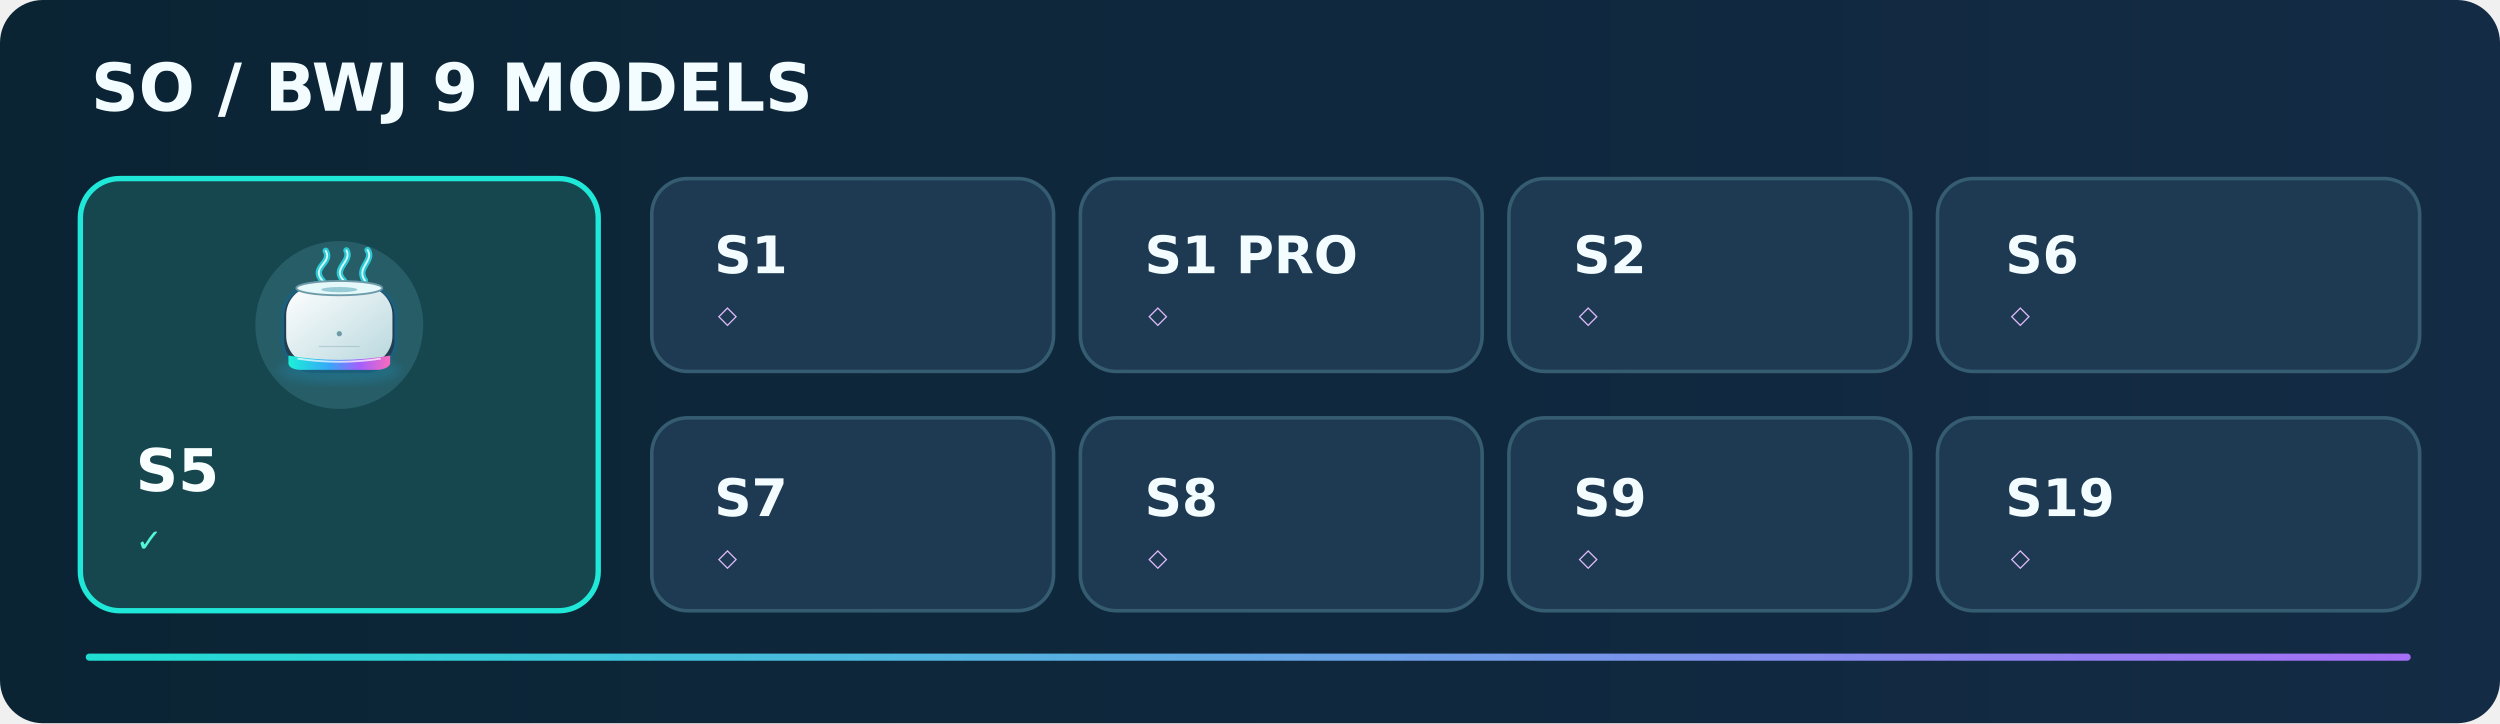
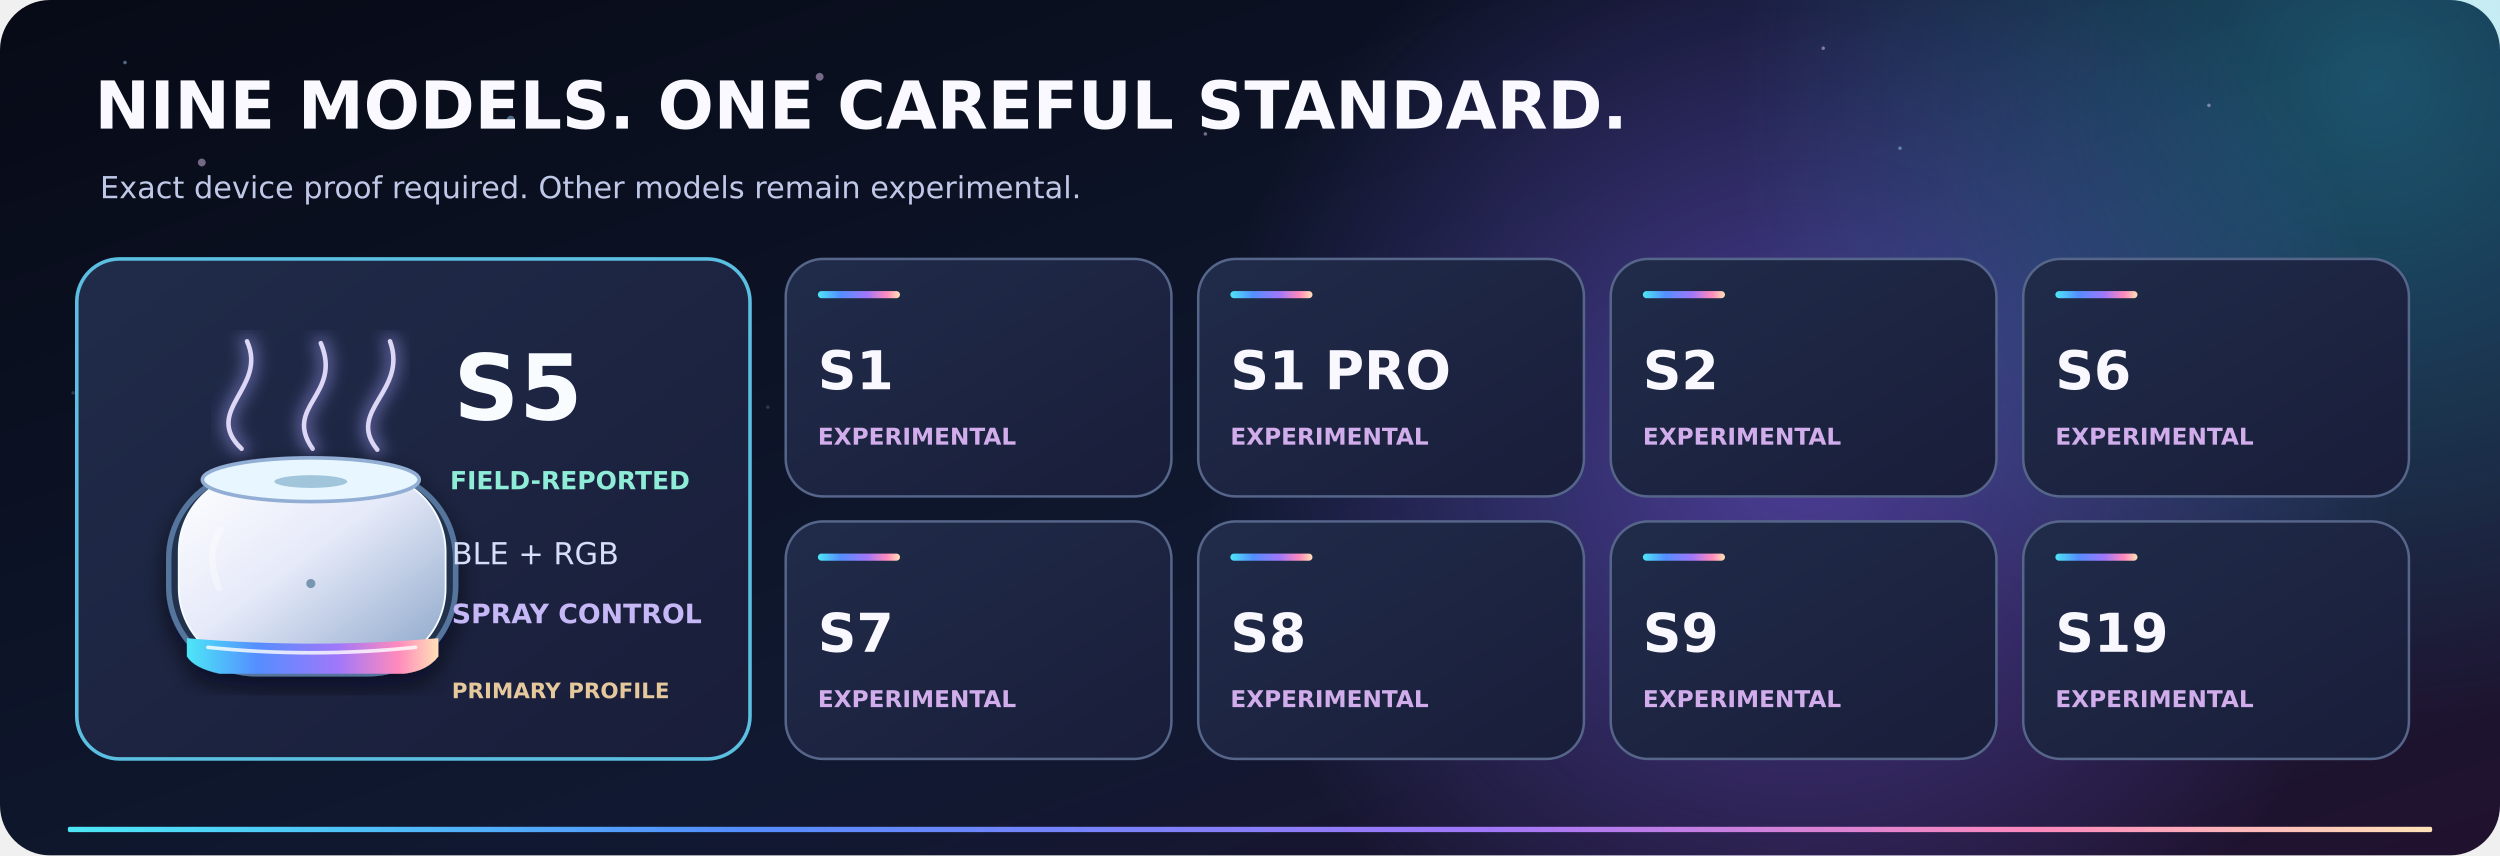
- <svg xmlns="http://www.w3.org/2000/svg" viewBox="0 0 1400 405" role="img" aria-label="Model profiles: S5 field-tested and eight experimental models">
+ <svg xmlns="http://www.w3.org/2000/svg" width="1400" height="479" viewBox="0 0 1400 479" role="img" aria-label="SO family compatibility: S5 field-reported and eight experimental models">
  <defs>
-     <linearGradient id="a" x1="0" x2="1">
-       <stop stop-color="#0A2434" />
-       <stop offset="1" stop-color="#142B45" />
+     <linearGradient id="bg" x1="0" y1="0" x2="1" y2="1">
+       <stop stop-color="#070A16" />
+       <stop offset=".6" stop-color="#101931" />
+       <stop offset="1" stop-color="#21122F" />
    </linearGradient>
-     <linearGradient id="l" x1="0" x2="1">
-       <stop stop-color="#1FDED2" />
-       <stop offset="1" stop-color="#A66EF6" />
+     <linearGradient id="metal" x1="0" y1="0" x2="1" y2="1">
+       <stop stop-color="#FFFFFF" />
+       <stop offset=".45" stop-color="#E6EAF9" />
+       <stop offset="1" stop-color="#89A4C8" />
    </linearGradient>
+     <linearGradient id="aura" x1="0" y1="0" x2="1" y2="0">
+       <stop stop-color="#4DE6F6" />
+       <stop offset=".28" stop-color="#548EFF" />
+       <stop offset=".6" stop-color="#A077FA" />
+       <stop offset=".84" stop-color="#FF8ABC" />
+       <stop offset="1" stop-color="#FFE0B7" />
+     </linearGradient>
+     <linearGradient id="gold" x1="0" y1="0" x2="1" y2="0">
+       <stop stop-color="#B28756" />
+       <stop offset=".55" stop-color="#FFE8BB" />
+       <stop offset="1" stop-color="#CAA178" />
+     </linearGradient>
+     <radialGradient id="halo">
+       <stop stop-color="#8764FE" stop-opacity=".50" />
+       <stop offset="1" stop-color="#8764FE" stop-opacity="0" />
+     </radialGradient>
+     <radialGradient id="blue">
+       <stop stop-color="#3BDDFD" stop-opacity=".30" />
+       <stop offset="1" stop-color="#3BDDFD" stop-opacity="0" />
+     </radialGradient>
+     <linearGradient id="panel" x1="0" y1="0" x2="1" y2="1">
+       <stop stop-color="#202C4A" />
+       <stop offset="1" stop-color="#191D39" />
+     </linearGradient>
+     <filter id="glow">
+       <feGaussianBlur stdDeviation="8" />
+     </filter>
+     <filter id="shadow">
+       <feDropShadow dx="0" dy="12" stdDeviation="13" flood-color="#020512" flood-opacity=".65" />
+     </filter>
  </defs>
-   <rect width="1400" height="405" rx="24" fill="url(#a)" />
-   <text x="51" y="62" fill="#F3FDFF" font-family="DejaVu Sans,sans-serif" font-size="37" font-weight="700">SO / BWJ    9  MODELS</text>
-   <g font-family="DejaVu Sans,sans-serif">
-     <rect x="45" y="100" width="290" height="242" rx="22" fill="#16464E" stroke="#20E8D8" stroke-width="3" />
-     <circle cx="190" cy="182" r="47" fill="#265D67" />
-     <g transform="translate(136 124) scale(.211)">
-       <defs>
-         <linearGradient id="body" x1="0" y1="0" x2="1" y2="1">
-           <stop stop-color="#FFF" />
-           <stop offset="1" stop-color="#B7D7DD" />
-         </linearGradient>
-         <linearGradient id="ring" x1="0" y1="0" x2="1" y2="0">
-           <stop stop-color="#1BF0D7" />
-           <stop offset=".4" stop-color="#37A7F8" />
-           <stop offset=".7" stop-color="#A45FFF" />
-           <stop offset="1" stop-color="#F76BBB" />
-         </linearGradient>
-         <filter id="shadow">
-           <feGaussianBlur stdDeviation="12" />
-         </filter>
-       </defs>
-       <g fill="none" stroke-linecap="round" stroke-linejoin="round">
-         <path d="M212 158c-34-37 27-47 8-80m48 79c-33-32 23-50 7-80m49 80c-25-34 26-53 7-81" stroke="#29C9D4" stroke-width="17" />
-         <path d="M212 158c-34-37 27-47 8-80m48 79c-33-32 23-50 7-80m49 80c-25-34 26-53 7-81" stroke="#E8FFFF" stroke-width="5" opacity=".9" />
-       </g>
-       <ellipse cx="256" cy="396" rx="163" ry="35" fill="#1D8FBE" opacity=".3" filter="url(#shadow)" />
-       <rect x="105" y="170" width="302" height="228" rx="83" fill="#223E50" stroke="#1B617D" stroke-width="9" />
-       <rect x="115" y="172" width="282" height="209" rx="77" fill="url(#body)" />
-       <ellipse cx="256" cy="177" rx="114" ry="19" fill="#E6F9FA" stroke="#6D9AA9" stroke-width="5" />
-       <ellipse cx="256" cy="181" rx="48" ry="7" fill="#75B9C8" opacity=".7" />
-       <path d="M121 356Q256 379 391 356V377Q388 390 361 394H151Q124 392 121 378Z" fill="url(#ring)" />
-       <path d="M145 364Q256 381 366 364" stroke="#FFF" opacity=".7" stroke-width="5" fill="none" />
-       <circle cx="256" cy="298" r="7" fill="#548895" opacity=".8" />
-       <path d="M202 332h108" stroke="#799FAB" stroke-width="3" opacity=".4" />
-     </g>
-     <text x="76" y="275" fill="#F9FFFF" font-size="33" font-weight="700">S5</text>
-     <text x="76" y="309" fill="#53F7D7" font-size="18">✓</text>
-     <g fill="#1D3A52" stroke="#355C70" stroke-width="2">
-       <rect x="365" y="100" width="225" height="108" rx="20" />
-       <rect x="605" y="100" width="225" height="108" rx="20" />
-       <rect x="845" y="100" width="225" height="108" rx="20" />
-       <rect x="1085" y="100" width="270" height="108" rx="20" />
-       <rect x="365" y="234" width="225" height="108" rx="20" />
-       <rect x="605" y="234" width="225" height="108" rx="20" />
-       <rect x="845" y="234" width="225" height="108" rx="20" />
-       <rect x="1085" y="234" width="270" height="108" rx="20" />
-     </g>
-     <g fill="#F3FCFF" font-size="29" font-weight="700">
-       <text x="400" y="153">S1</text>
-       <text x="641" y="153">S1 PRO</text>
-       <text x="881" y="153">S2</text>
-       <text x="1123" y="153">S6</text>
-       <text x="400" y="289">S7</text>
-       <text x="641" y="289">S8</text>
-       <text x="881" y="289">S9</text>
-       <text x="1123" y="289">S19</text>
-     </g>
-     <g fill="#DEB9F9" font-size="14">
-       <text x="402" y="181">◇</text>
-       <text x="643" y="181">◇</text>
-       <text x="884" y="181">◇</text>
-       <text x="1126" y="181">◇</text>
-       <text x="402" y="317">◇</text>
-       <text x="643" y="317">◇</text>
-       <text x="884" y="317">◇</text>
-       <text x="1126" y="317">◇</text>
+   <rect x="0" y="0" width="1400" height="479" rx="28" fill="url(#bg)" stroke="none" stroke-width="1" />
+   <circle cx="1008" cy="249.08" r="335.3" fill="url(#halo)" />
+   <circle cx="1330" cy="47.9" r="359.25" fill="url(#blue)" />
+   <circle cx="113" cy="91" r="2.2" fill="#EBCFFF" opacity=".47" />
+   <circle cx="430" cy="228" r="1" fill="#9FD8FF" opacity=".19" />
+   <circle cx="747" cy="365" r="1" fill="#EBCFFF" opacity=".19" />
+   <circle cx="1064" cy="83" r="1" fill="#9FD8FF" opacity=".47" />
+   <circle cx="41" cy="220" r="1" fill="#EBCFFF" opacity=".19" />
+   <circle cx="358" cy="357" r="1" fill="#9FD8FF" opacity=".19" />
+   <circle cx="675" cy="75" r="1" fill="#EBCFFF" opacity=".47" />
+   <circle cx="992" cy="212" r="1" fill="#9FD8FF" opacity=".19" />
+   <circle cx="1309" cy="349" r="1" fill="#EBCFFF" opacity=".19" />
+   <circle cx="286" cy="67" r="2.2" fill="#9FD8FF" opacity=".47" />
+   <circle cx="603" cy="204" r="1" fill="#EBCFFF" opacity=".19" />
+   <circle cx="920" cy="341" r="1" fill="#9FD8FF" opacity=".19" />
+   <circle cx="1237" cy="59" r="1" fill="#EBCFFF" opacity=".47" />
+   <circle cx="214" cy="196" r="1" fill="#9FD8FF" opacity=".19" />
+   <circle cx="531" cy="333" r="1" fill="#EBCFFF" opacity=".19" />
+   <circle cx="848" cy="51" r="1" fill="#9FD8FF" opacity=".47" />
+   <circle cx="1165" cy="188" r="1" fill="#EBCFFF" opacity=".19" />
+   <circle cx="142" cy="325" r="1" fill="#9FD8FF" opacity=".19" />
+   <circle cx="459" cy="43" r="2.2" fill="#EBCFFF" opacity=".47" />
+   <circle cx="776" cy="180" r="1" fill="#9FD8FF" opacity=".19" />
+   <circle cx="1093" cy="317" r="1" fill="#EBCFFF" opacity=".19" />
+   <circle cx="70" cy="35" r="1" fill="#9FD8FF" opacity=".47" />
+   <circle cx="387" cy="172" r="1" fill="#EBCFFF" opacity=".19" />
+   <circle cx="704" cy="309" r="1" fill="#9FD8FF" opacity=".19" />
+   <circle cx="1021" cy="27" r="1" fill="#EBCFFF" opacity=".47" />
+   <text x="53" y="72" font-family="DejaVu Sans,Arial,sans-serif" font-size="37" font-weight="750" fill="#FAF9FF">NINE MODELS. ONE CAREFUL STANDARD.</text>
+   <text x="56" y="111" font-family="DejaVu Sans,Arial,sans-serif" font-size="17" font-weight="530" fill="#C0C8E8">Exact device proof required. Other models remain experimental.</text>
+   <rect x="43" y="145" width="377" height="280" rx="24" fill="url(#panel)" stroke="#5BBFE1" stroke-width="2" />
+   <g transform="translate(44 159) scale(.51)">
+     <path d="M179 181C135 139 208 114 185 63 M257 181C224 134 290 122 266 65 M328 182C293 139 362 118 342 63" stroke="#A7A4FF" stroke-width="16" fill="none" stroke-linecap="round" stroke-linejoin="round" opacity=".44" filter="url(#glow)" />
+     <path d="M179 181C135 139 208 114 185 63 M257 181C224 134 290 122 266 65 M328 182C293 139 362 118 342 63" stroke="#E9E3FF" stroke-width="5" fill="none" stroke-linecap="round" stroke-linejoin="round" opacity=".92" />
+     <g filter="url(#shadow)">
+       <rect x="99" y="206" width="315" height="222" rx="96" fill="#21324E" stroke="#56749C" stroke-width="6" />
+       <rect x="110" y="208" width="293" height="212" rx="86" fill="url(#metal)" stroke="#F5FCFF" stroke-width="2" />
+       <ellipse cx="255" cy="215" rx="119" ry="24" fill="#E8F7FF" stroke="#92AED4" stroke-width="4" />
+       <ellipse cx="255" cy="217" rx="40" ry="7" fill="#85B2CC" opacity=".72" />
+       <path d="M119 389Q260 401 395 389V409Q383 425 357 428H155Q127 422 119 409Z" fill="url(#aura)" />
+       <path d="M142 399Q256 411 370 399" stroke="#FFFFFF" stroke-width="4" fill="none" stroke-linecap="round" stroke-linejoin="round" opacity=".8" />
+       <circle cx="255" cy="329" r="5" fill="#7996B1" />
+       <path d="M156 270Q139 295 154 334" stroke="#FFFFFF" stroke-width="7" fill="none" stroke-linecap="round" stroke-linejoin="round" opacity=".35" />
    </g>
  </g>
-   <rect x="48" y="366" width="1302" height="4" rx="2" fill="url(#l)" />
+   <text x="254" y="235" font-family="DejaVu Sans,Arial,sans-serif" font-size="51" font-weight="750" fill="#F8FCFF">S5</text>
+   <text x="252" y="274" font-family="DejaVu Sans,Arial,sans-serif" font-size="14" font-weight="680" fill="#8FEDD7">FIELD-REPORTED</text>
+   <text x="253" y="316" font-family="DejaVu Sans,Arial,sans-serif" font-size="17" font-weight="510" fill="#D6DEFA">BLE + RGB</text>
+   <text x="253" y="349" font-family="DejaVu Sans,Arial,sans-serif" font-size="15" font-weight="570" fill="#C6B7F7">SPRAY CONTROL</text>
+   <text x="253" y="391" font-family="DejaVu Sans,Arial,sans-serif" font-size="12" font-weight="700" fill="#E5C99D">PRIMARY PROFILE</text>
+   <rect x="440" y="145" width="216" height="133" rx="21" fill="url(#panel)" stroke="#56658A" stroke-width="1.4" />
+   <rect x="458" y="163" width="46" height="4" rx="2" fill="url(#aura)" stroke="none" stroke-width="1" />
+   <text x="458" y="218" font-family="DejaVu Sans,Arial,sans-serif" font-size="30" font-weight="710" fill="#FAF8FF">S1</text>
+   <text x="458" y="249" font-family="DejaVu Sans,Arial,sans-serif" font-size="13" font-weight="650" fill="#D1ADEB">EXPERIMENTAL</text>
+   <rect x="671" y="145" width="216" height="133" rx="21" fill="url(#panel)" stroke="#56658A" stroke-width="1.4" />
+   <rect x="689" y="163" width="46" height="4" rx="2" fill="url(#aura)" stroke="none" stroke-width="1" />
+   <text x="689" y="218" font-family="DejaVu Sans,Arial,sans-serif" font-size="30" font-weight="710" fill="#FAF8FF">S1 PRO</text>
+   <text x="689" y="249" font-family="DejaVu Sans,Arial,sans-serif" font-size="13" font-weight="650" fill="#D1ADEB">EXPERIMENTAL</text>
+   <rect x="902" y="145" width="216" height="133" rx="21" fill="url(#panel)" stroke="#56658A" stroke-width="1.4" />
+   <rect x="920" y="163" width="46" height="4" rx="2" fill="url(#aura)" stroke="none" stroke-width="1" />
+   <text x="920" y="218" font-family="DejaVu Sans,Arial,sans-serif" font-size="30" font-weight="710" fill="#FAF8FF">S2</text>
+   <text x="920" y="249" font-family="DejaVu Sans,Arial,sans-serif" font-size="13" font-weight="650" fill="#D1ADEB">EXPERIMENTAL</text>
+   <rect x="1133" y="145" width="216" height="133" rx="21" fill="url(#panel)" stroke="#56658A" stroke-width="1.4" />
+   <rect x="1151" y="163" width="46" height="4" rx="2" fill="url(#aura)" stroke="none" stroke-width="1" />
+   <text x="1151" y="218" font-family="DejaVu Sans,Arial,sans-serif" font-size="30" font-weight="710" fill="#FAF8FF">S6</text>
+   <text x="1151" y="249" font-family="DejaVu Sans,Arial,sans-serif" font-size="13" font-weight="650" fill="#D1ADEB">EXPERIMENTAL</text>
+   <rect x="440" y="292" width="216" height="133" rx="21" fill="url(#panel)" stroke="#56658A" stroke-width="1.4" />
+   <rect x="458" y="310" width="46" height="4" rx="2" fill="url(#aura)" stroke="none" stroke-width="1" />
+   <text x="458" y="365" font-family="DejaVu Sans,Arial,sans-serif" font-size="30" font-weight="710" fill="#FAF8FF">S7</text>
+   <text x="458" y="396" font-family="DejaVu Sans,Arial,sans-serif" font-size="13" font-weight="650" fill="#D1ADEB">EXPERIMENTAL</text>
+   <rect x="671" y="292" width="216" height="133" rx="21" fill="url(#panel)" stroke="#56658A" stroke-width="1.4" />
+   <rect x="689" y="310" width="46" height="4" rx="2" fill="url(#aura)" stroke="none" stroke-width="1" />
+   <text x="689" y="365" font-family="DejaVu Sans,Arial,sans-serif" font-size="30" font-weight="710" fill="#FAF8FF">S8</text>
+   <text x="689" y="396" font-family="DejaVu Sans,Arial,sans-serif" font-size="13" font-weight="650" fill="#D1ADEB">EXPERIMENTAL</text>
+   <rect x="902" y="292" width="216" height="133" rx="21" fill="url(#panel)" stroke="#56658A" stroke-width="1.4" />
+   <rect x="920" y="310" width="46" height="4" rx="2" fill="url(#aura)" stroke="none" stroke-width="1" />
+   <text x="920" y="365" font-family="DejaVu Sans,Arial,sans-serif" font-size="30" font-weight="710" fill="#FAF8FF">S9</text>
+   <text x="920" y="396" font-family="DejaVu Sans,Arial,sans-serif" font-size="13" font-weight="650" fill="#D1ADEB">EXPERIMENTAL</text>
+   <rect x="1133" y="292" width="216" height="133" rx="21" fill="url(#panel)" stroke="#56658A" stroke-width="1.4" />
+   <rect x="1151" y="310" width="46" height="4" rx="2" fill="url(#aura)" stroke="none" stroke-width="1" />
+   <text x="1151" y="365" font-family="DejaVu Sans,Arial,sans-serif" font-size="30" font-weight="710" fill="#FAF8FF">S19</text>
+   <text x="1151" y="396" font-family="DejaVu Sans,Arial,sans-serif" font-size="13" font-weight="650" fill="#D1ADEB">EXPERIMENTAL</text>
+   <rect x="38" y="463" width="1324" height="3" rx="1" fill="url(#aura)" stroke="none" stroke-width="1" />
</svg>
